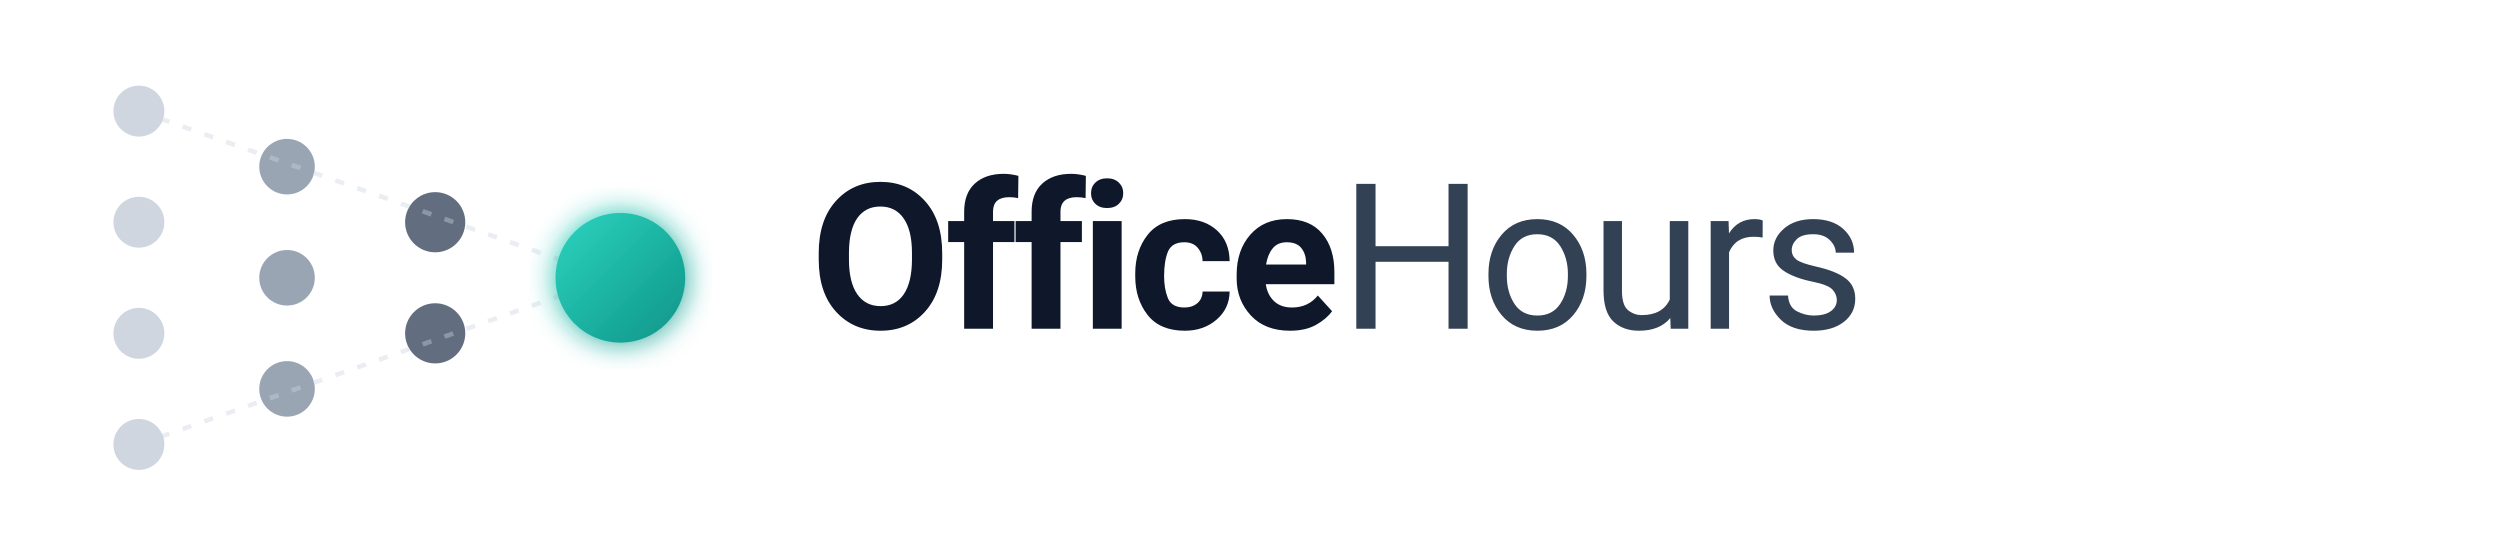
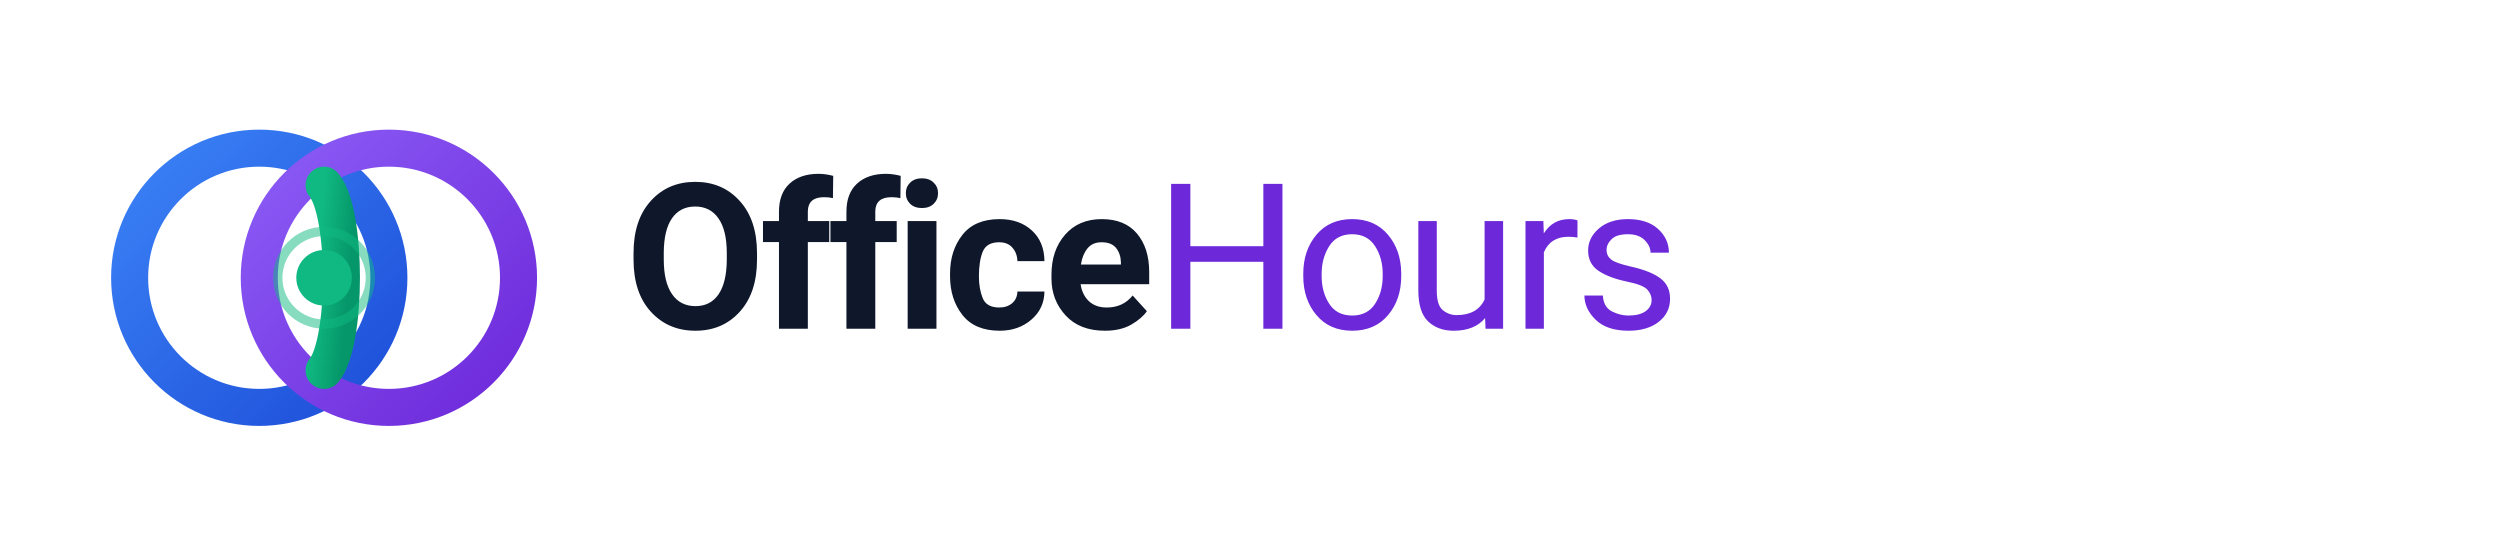
<svg xmlns="http://www.w3.org/2000/svg" viewBox="0 0 540 120" width="540" height="120" fill="none">
  <defs>
-     <linearGradient id="chosenPointGrad" x1="0%" y1="0%" x2="100%" y2="100%">
-       <stop offset="0%" stop-color="#2dd4bf" />
-       <stop offset="100%" stop-color="#0d9488" />
+     <linearGradient id="logoWithText_blue" x1="0%" y1="0%" x2="100%" y2="100%">
+       <stop offset="0%" stop-color="#3b82f6" />
+       <stop offset="100%" stop-color="#1d4ed8" />
    </linearGradient>
-     <filter id="softGlow" x="-20%" y="-20%" width="140%" height="140%">
-       <feGaussianBlur stdDeviation="3" result="blur" />
-       <feComposite in="SourceGraphic" in2="blur" operator="over" />
-     </filter>
+     <linearGradient id="logoWithText_purple" x1="0%" y1="0%" x2="100%" y2="100%">
+       <stop offset="0%" stop-color="#8b5cf6" />
+       <stop offset="100%" stop-color="#6d28d9" />
+     </linearGradient>
+     <linearGradient id="logoWithText_teal" x1="0%" y1="0%" x2="100%" y2="100%">
+       <stop offset="0%" stop-color="#10b981" />
+       <stop offset="100%" stop-color="#059669" />
+     </linearGradient>
  </defs>
-   <g id="logo-mark">
-     <circle cx="30" cy="24" r="5.5" fill="#94a3b8" opacity="0.45" />
-     <circle cx="30" cy="48" r="5.5" fill="#94a3b8" opacity="0.45" />
-     <circle cx="30" cy="72" r="5.5" fill="#94a3b8" opacity="0.45" />
-     <circle cx="30" cy="96" r="5.5" fill="#94a3b8" opacity="0.45" />
-     <circle cx="62" cy="36" r="6" fill="#64748b" opacity="0.65" />
-     <circle cx="62" cy="60" r="6" fill="#64748b" opacity="0.65" />
-     <circle cx="62" cy="84" r="6" fill="#64748b" opacity="0.65" />
-     <circle cx="94" cy="48" r="6.5" fill="#475569" opacity="0.85" />
-     <circle cx="94" cy="72" r="6.5" fill="#475569" opacity="0.85" />
-     <path d="M30 24 L132 60          M30 96 L132 60" stroke="#cbd5e1" stroke-width="1" stroke-dasharray="2 3" opacity="0.4" />
-     <circle cx="134" cy="60" r="14" fill="url(#chosenPointGrad)" filter="url(#softGlow)" />
+   <g id="logo-mark" transform="translate(10, 0)">
+     <circle cx="46" cy="60" r="28" stroke="url(#logoWithText_blue)" stroke-width="8" stroke-linecap="round" />
+     <circle cx="74" cy="60" r="28" stroke="url(#logoWithText_purple)" stroke-width="8" stroke-linecap="round" />
+     <path d="M60 40 C65 46, 65 74, 60 80" stroke="url(#logoWithText_teal)" stroke-width="8" stroke-linecap="round" />
+     <circle cx="60" cy="60" r="6" fill="#10b981" />
+     <circle cx="60" cy="60" r="10" stroke="#10b981" stroke-width="2" opacity="0.5" />
  </g>
  <g id="logo-text">
-     <text x="175" y="71" font-family="system-ui,-apple-system,'Segoe UI',Roboto,Helvetica,Arial,sans-serif" font-size="44" font-weight="700" letter-spacing="-1.2" fill="#0f172a">
-       Office<tspan font-weight="400" fill="#334155">Hours</tspan>
+     <text x="135" y="71" font-family="system-ui,-apple-system,'Segoe UI',Roboto,Helvetica,Arial,sans-serif" font-size="44" font-weight="700" letter-spacing="-1.2" fill="#0f172a">
+       Office<tspan font-weight="400" fill="#6d28d9">Hours</tspan>
    </text>
  </g>
</svg>
